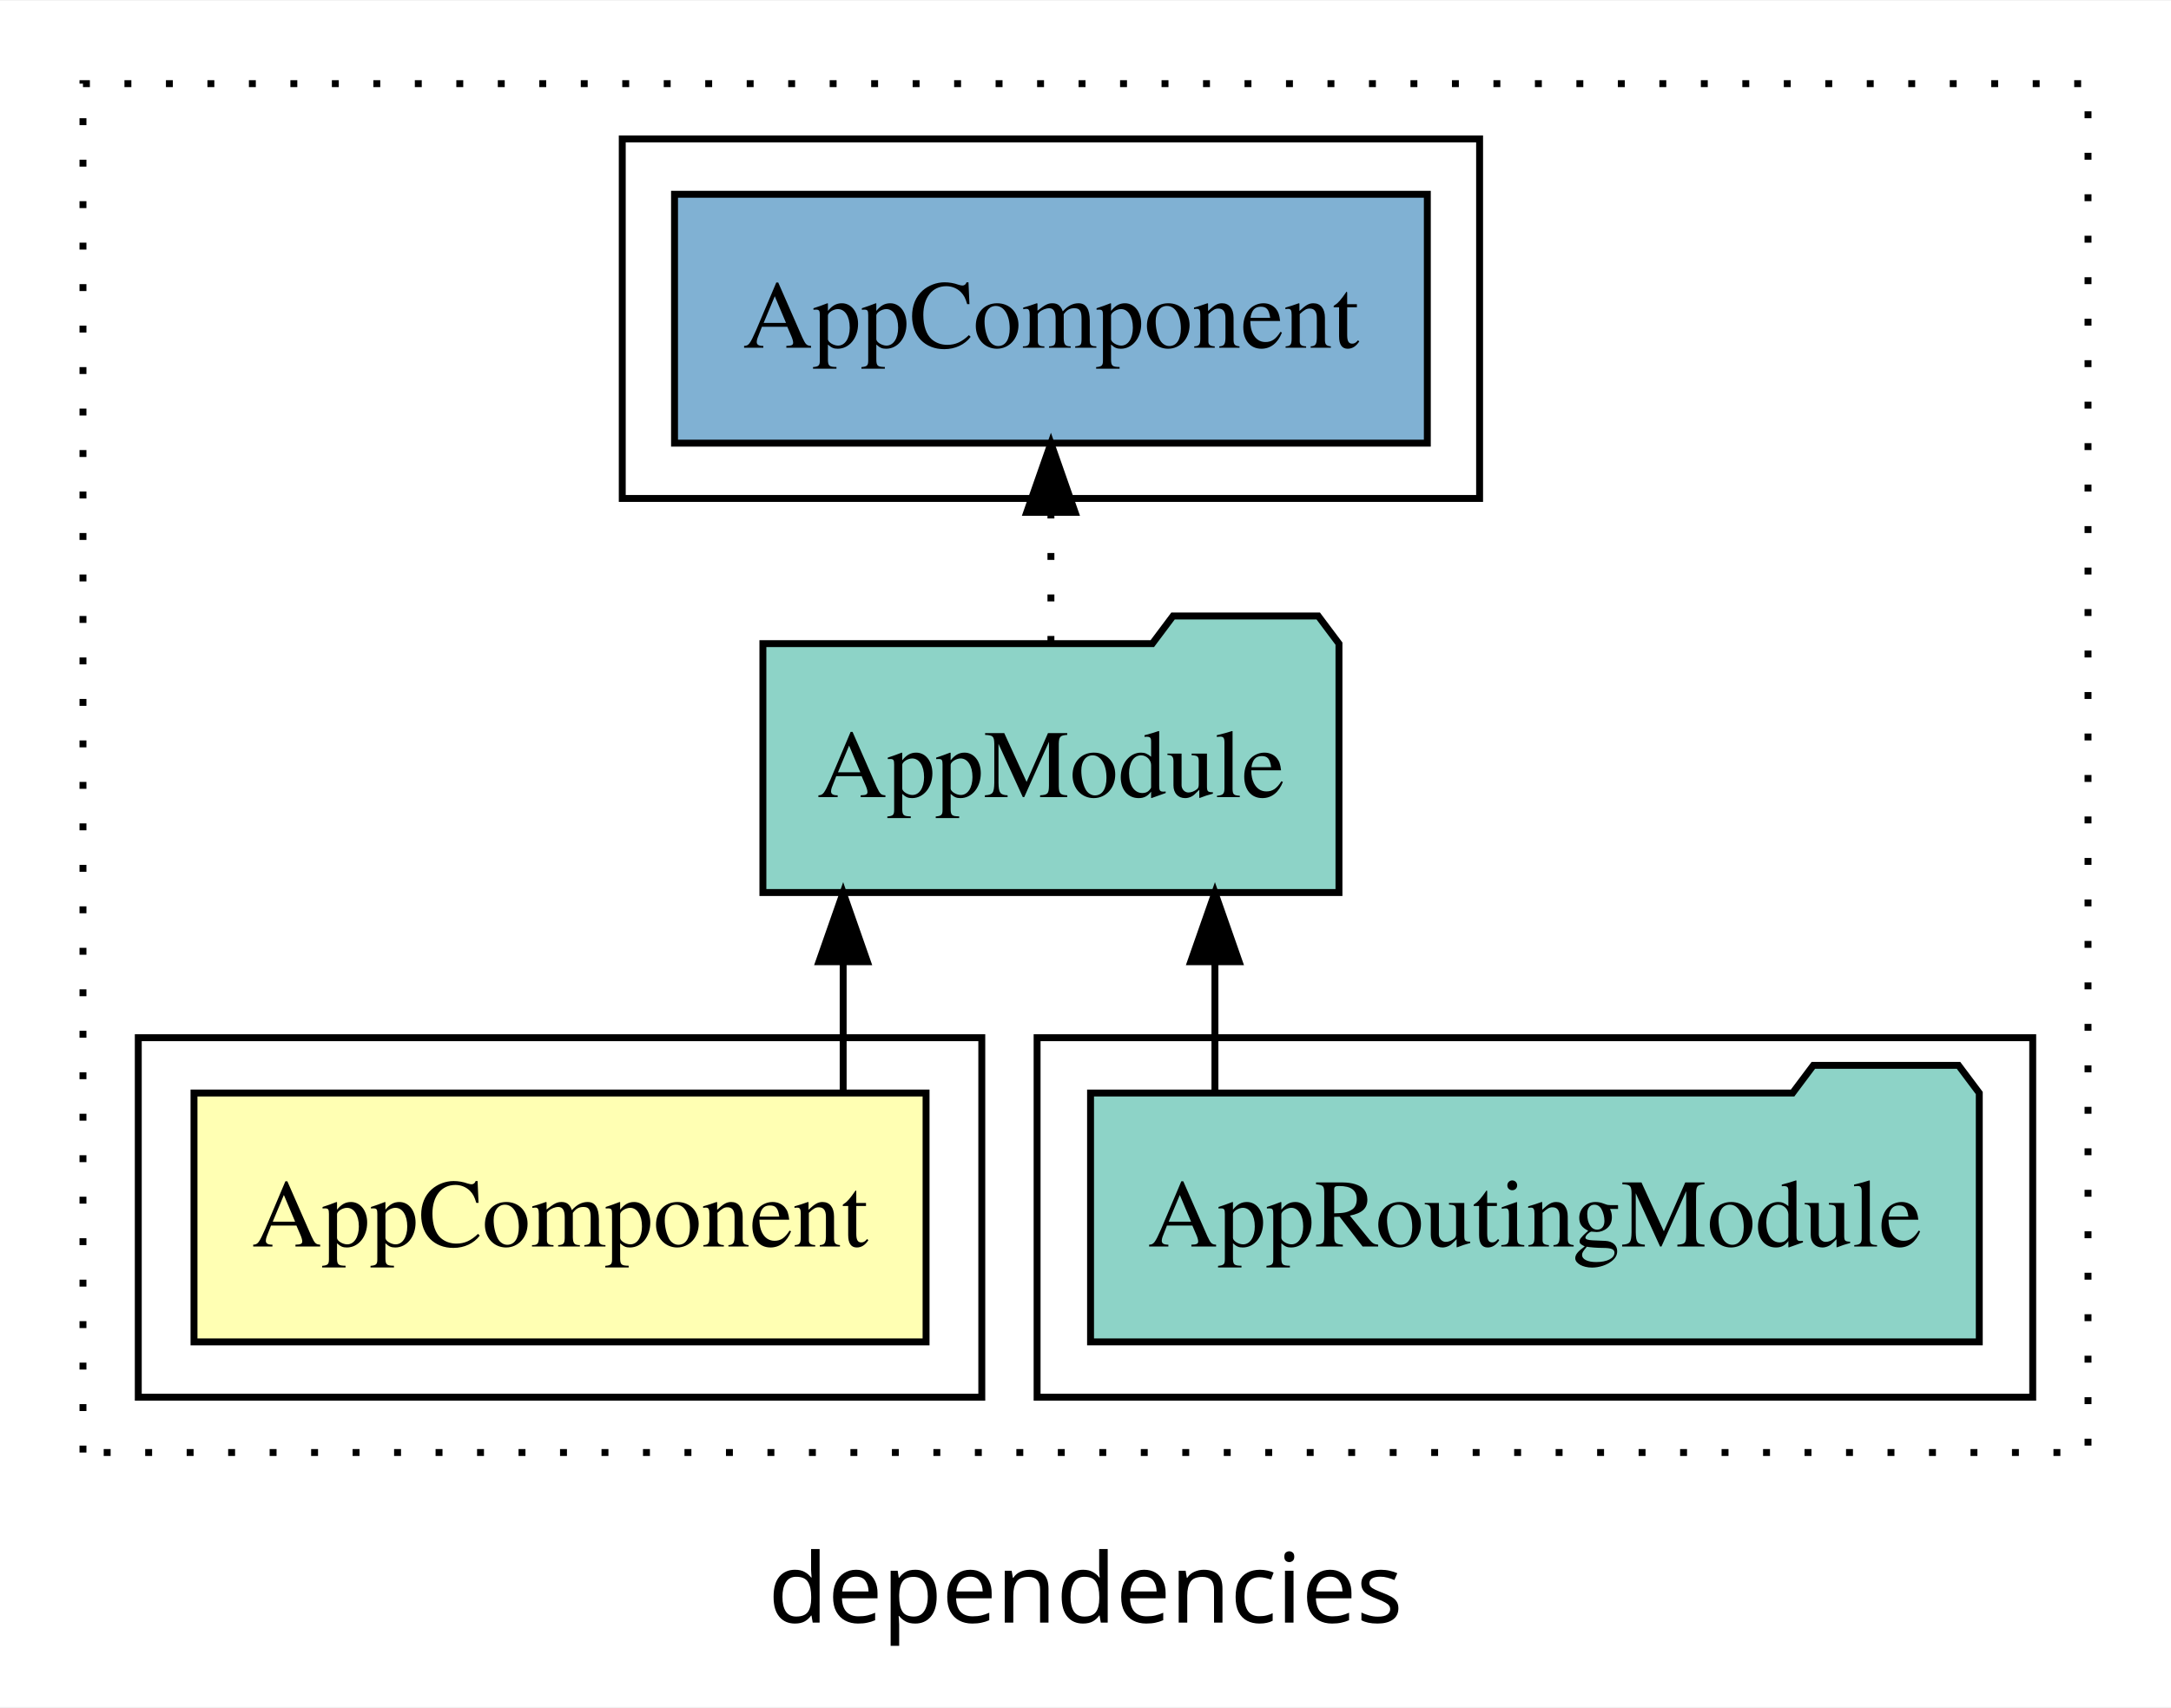
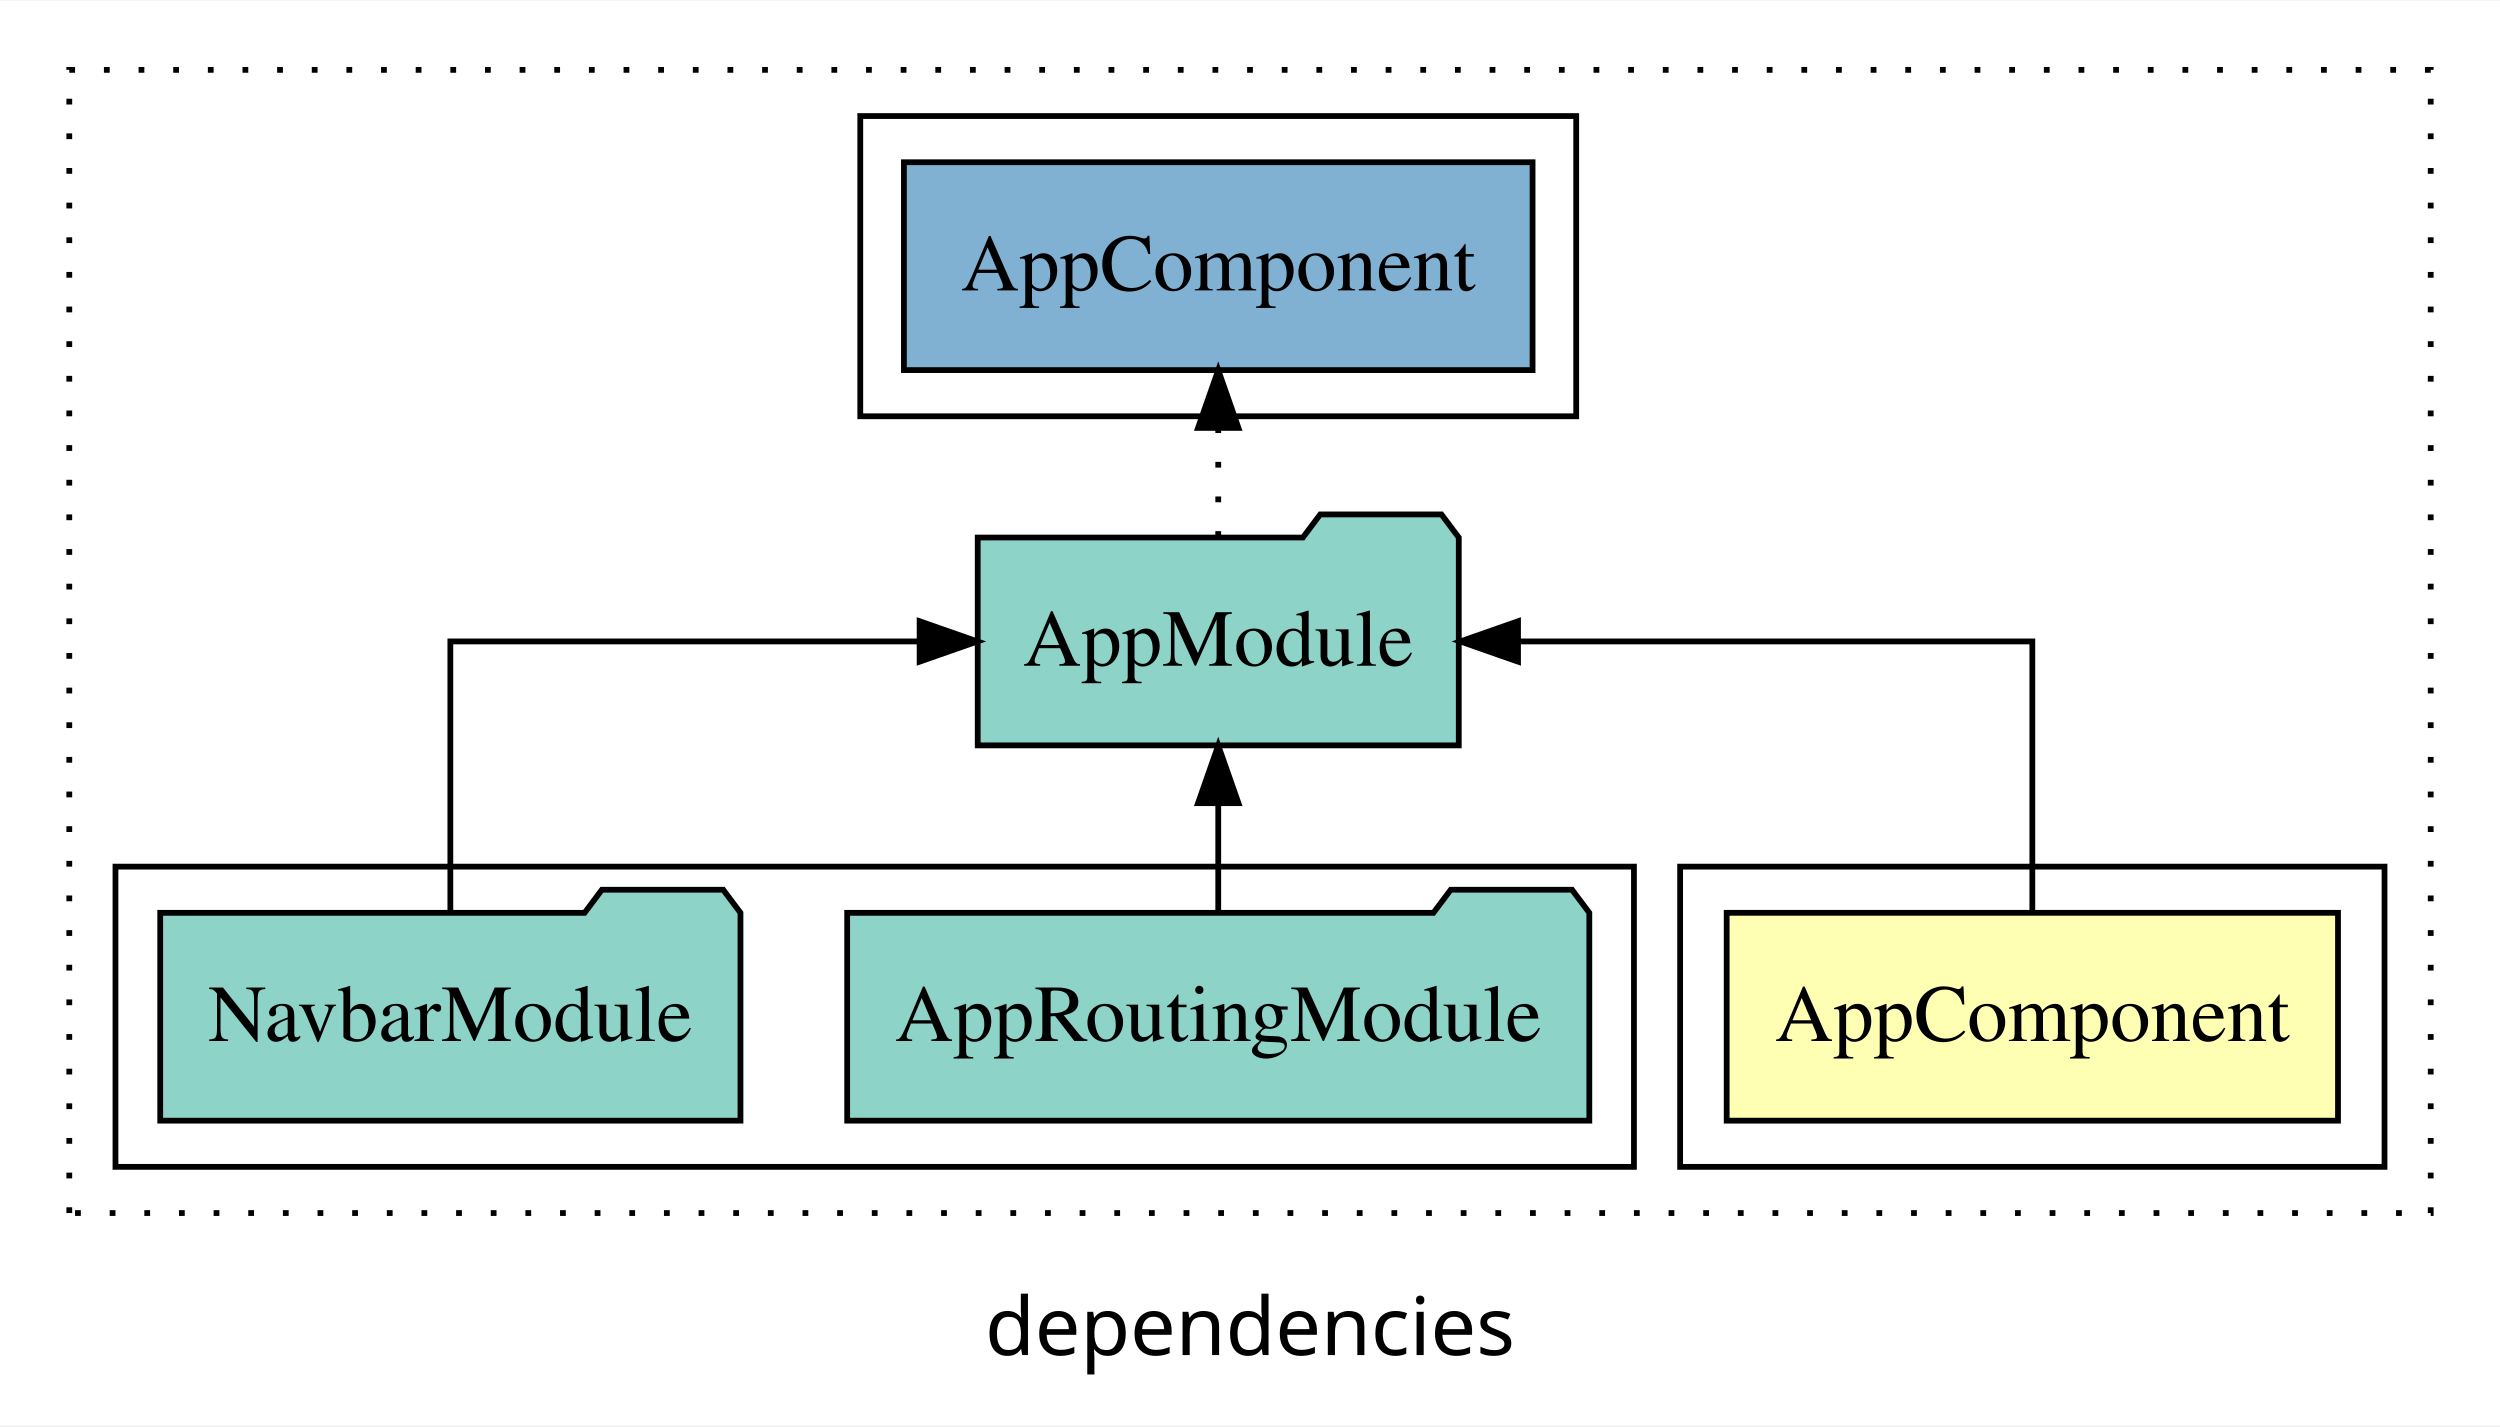
- <svg xmlns="http://www.w3.org/2000/svg" width="314pt" height="247pt" viewBox="0.00 0.00 314.00 246.80">
+ <svg xmlns="http://www.w3.org/2000/svg" width="433pt" height="247pt" viewBox="0.00 0.00 433.00 246.80">
  <g id="graph0" class="graph" transform="scale(1 1) rotate(0) translate(4 242.8)">
-     <polygon fill="white" stroke="transparent" points="-4,4 -4,-242.8 310,-242.8 310,4 -4,4" />
-     <text text-anchor="middle" x="153" y="-8.2" font-family="sans-serif" font-size="14.00">dependencies</text>
+     <polygon fill="white" stroke="transparent" points="-4,4 -4,-242.8 429,-242.8 429,4 -4,4" />
+     <text text-anchor="middle" x="212.5" y="-8.2" font-family="sans-serif" font-size="14.00">dependencies</text>
    <g id="clust1" class="cluster">
-       <polygon fill="none" stroke="black" stroke-dasharray="1,5" points="8,-32.8 8,-230.8 298,-230.8 298,-32.8 8,-32.8" />
+       <polygon fill="none" stroke="black" stroke-dasharray="1,5" points="8,-32.8 8,-230.8 417,-230.8 417,-32.8 8,-32.8" />
+     </g>
+     <g id="clust2" class="cluster">
+       <polygon fill="none" stroke="black" points="287,-40.8 287,-92.8 409,-92.8 409,-40.8 287,-40.8" />
    </g>
    <g id="clust4" class="cluster">
-       <polygon fill="none" stroke="black" points="146,-40.8 146,-92.8 290,-92.8 290,-40.8 146,-40.8" />
-     </g>
-     <g id="clust2" class="cluster">
-       <polygon fill="none" stroke="black" points="16,-40.8 16,-92.8 138,-92.8 138,-40.8 16,-40.8" />
+       <polygon fill="none" stroke="black" points="16,-40.8 16,-92.8 279,-92.8 279,-40.8 16,-40.8" />
    </g>
    <g id="clust6" class="cluster">
-       <polygon fill="none" stroke="black" points="86,-170.8 86,-222.8 210,-222.8 210,-170.8 86,-170.8" />
+       <polygon fill="none" stroke="black" points="145,-170.8 145,-222.8 269,-222.8 269,-170.8 145,-170.8" />
    </g>
    <g id="node1" class="node">
-       <polygon fill="#ffffb3" stroke="black" points="129.94,-84.8 24.06,-84.8 24.06,-48.8 129.94,-48.8 129.94,-84.8" />
-       <text text-anchor="middle" x="77" y="-62.6" font-family="Times,serif" font-size="14.00">AppComponent</text>
+       <polygon fill="#ffffb3" stroke="black" points="400.94,-84.8 295.06,-84.8 295.06,-48.8 400.94,-48.8 400.94,-84.8" />
+       <text text-anchor="middle" x="348" y="-62.6" font-family="Times,serif" font-size="14.00">AppComponent</text>
    </g>
    <g id="node2" class="node">
-       <polygon fill="#8dd3c7" stroke="black" points="189.66,-149.8 186.66,-153.8 165.66,-153.8 162.66,-149.8 106.34,-149.8 106.34,-113.8 189.66,-113.8 189.66,-149.8" />
-       <text text-anchor="middle" x="148" y="-127.6" font-family="Times,serif" font-size="14.00">AppModule</text>
+       <polygon fill="#8dd3c7" stroke="black" points="248.66,-149.8 245.66,-153.8 224.66,-153.8 221.66,-149.8 165.34,-149.8 165.34,-113.8 248.66,-113.8 248.66,-149.8" />
+       <text text-anchor="middle" x="207" y="-127.6" font-family="Times,serif" font-size="14.00">AppModule</text>
    </g>
    <g id="edge1" class="edge">
-       <path fill="none" stroke="black" d="M117.95,-84.91C117.95,-84.91 117.95,-103.79 117.95,-103.79" />
-       <polygon fill="black" stroke="black" points="114.45,-103.79 117.95,-113.79 121.45,-103.79 114.45,-103.79" />
+       <path fill="none" stroke="black" d="M348,-84.91C348,-104.14 348,-131.8 348,-131.8 348,-131.8 258.92,-131.8 258.92,-131.8" />
+       <polygon fill="black" stroke="black" points="258.92,-128.3 248.92,-131.8 258.92,-135.3 258.92,-128.3" />
+     </g>
+     <g id="node5" class="node">
+       <polygon fill="#80b1d3" stroke="black" points="261.44,-214.8 152.56,-214.8 152.56,-178.8 261.44,-178.8 261.44,-214.8" />
+       <text text-anchor="middle" x="207" y="-192.6" font-family="Times,serif" font-size="14.00">AppComponent </text>
+     </g>
+     <g id="edge4" class="edge">
+       <path fill="none" stroke="black" stroke-dasharray="1,5" d="M207,-149.91C207,-149.91 207,-168.79 207,-168.79" />
+       <polygon fill="black" stroke="black" points="203.5,-168.79 207,-178.79 210.5,-168.79 203.5,-168.79" />
+     </g>
+     <g id="node3" class="node">
+       <polygon fill="#8dd3c7" stroke="black" points="271.27,-84.8 268.27,-88.8 247.27,-88.8 244.27,-84.8 142.73,-84.8 142.73,-48.8 271.27,-48.8 271.27,-84.8" />
+       <text text-anchor="middle" x="207" y="-62.6" font-family="Times,serif" font-size="14.00">AppRoutingModule</text>
+     </g>
+     <g id="edge2" class="edge">
+       <path fill="none" stroke="black" d="M207,-84.91C207,-84.91 207,-103.79 207,-103.79" />
+       <polygon fill="black" stroke="black" points="203.5,-103.79 207,-113.79 210.5,-103.79 203.5,-103.79" />
    </g>
    <g id="node4" class="node">
-       <polygon fill="#80b1d3" stroke="black" points="202.44,-214.8 93.56,-214.8 93.56,-178.8 202.44,-178.8 202.44,-214.8" />
-       <text text-anchor="middle" x="148" y="-192.6" font-family="Times,serif" font-size="14.00">AppComponent </text>
+       <polygon fill="#8dd3c7" stroke="black" points="124.25,-84.8 121.25,-88.8 100.25,-88.8 97.25,-84.8 23.75,-84.8 23.75,-48.8 124.25,-48.8 124.25,-84.8" />
+       <text text-anchor="middle" x="74" y="-62.6" font-family="Times,serif" font-size="14.00">NavbarModule</text>
    </g>
    <g id="edge3" class="edge">
-       <path fill="none" stroke="black" stroke-dasharray="1,5" d="M148,-149.91C148,-149.91 148,-168.79 148,-168.79" />
-       <polygon fill="black" stroke="black" points="144.5,-168.79 148,-178.79 151.5,-168.79 144.5,-168.79" />
-     </g>
-     <g id="node3" class="node">
-       <polygon fill="#8dd3c7" stroke="black" points="282.27,-84.8 279.27,-88.8 258.27,-88.8 255.27,-84.8 153.73,-84.8 153.73,-48.8 282.27,-48.8 282.27,-84.8" />
-       <text text-anchor="middle" x="218" y="-62.6" font-family="Times,serif" font-size="14.00">AppRoutingModule</text>
-     </g>
-     <g id="edge2" class="edge">
-       <path fill="none" stroke="black" d="M171.72,-84.91C171.72,-84.91 171.72,-103.79 171.72,-103.79" />
-       <polygon fill="black" stroke="black" points="168.22,-103.79 171.72,-113.79 175.22,-103.79 168.22,-103.79" />
+       <path fill="none" stroke="black" d="M74,-84.91C74,-104.14 74,-131.8 74,-131.8 74,-131.8 155.28,-131.8 155.28,-131.8" />
+       <polygon fill="black" stroke="black" points="155.28,-135.3 165.28,-131.8 155.28,-128.3 155.28,-135.3" />
    </g>
  </g>
</svg>
